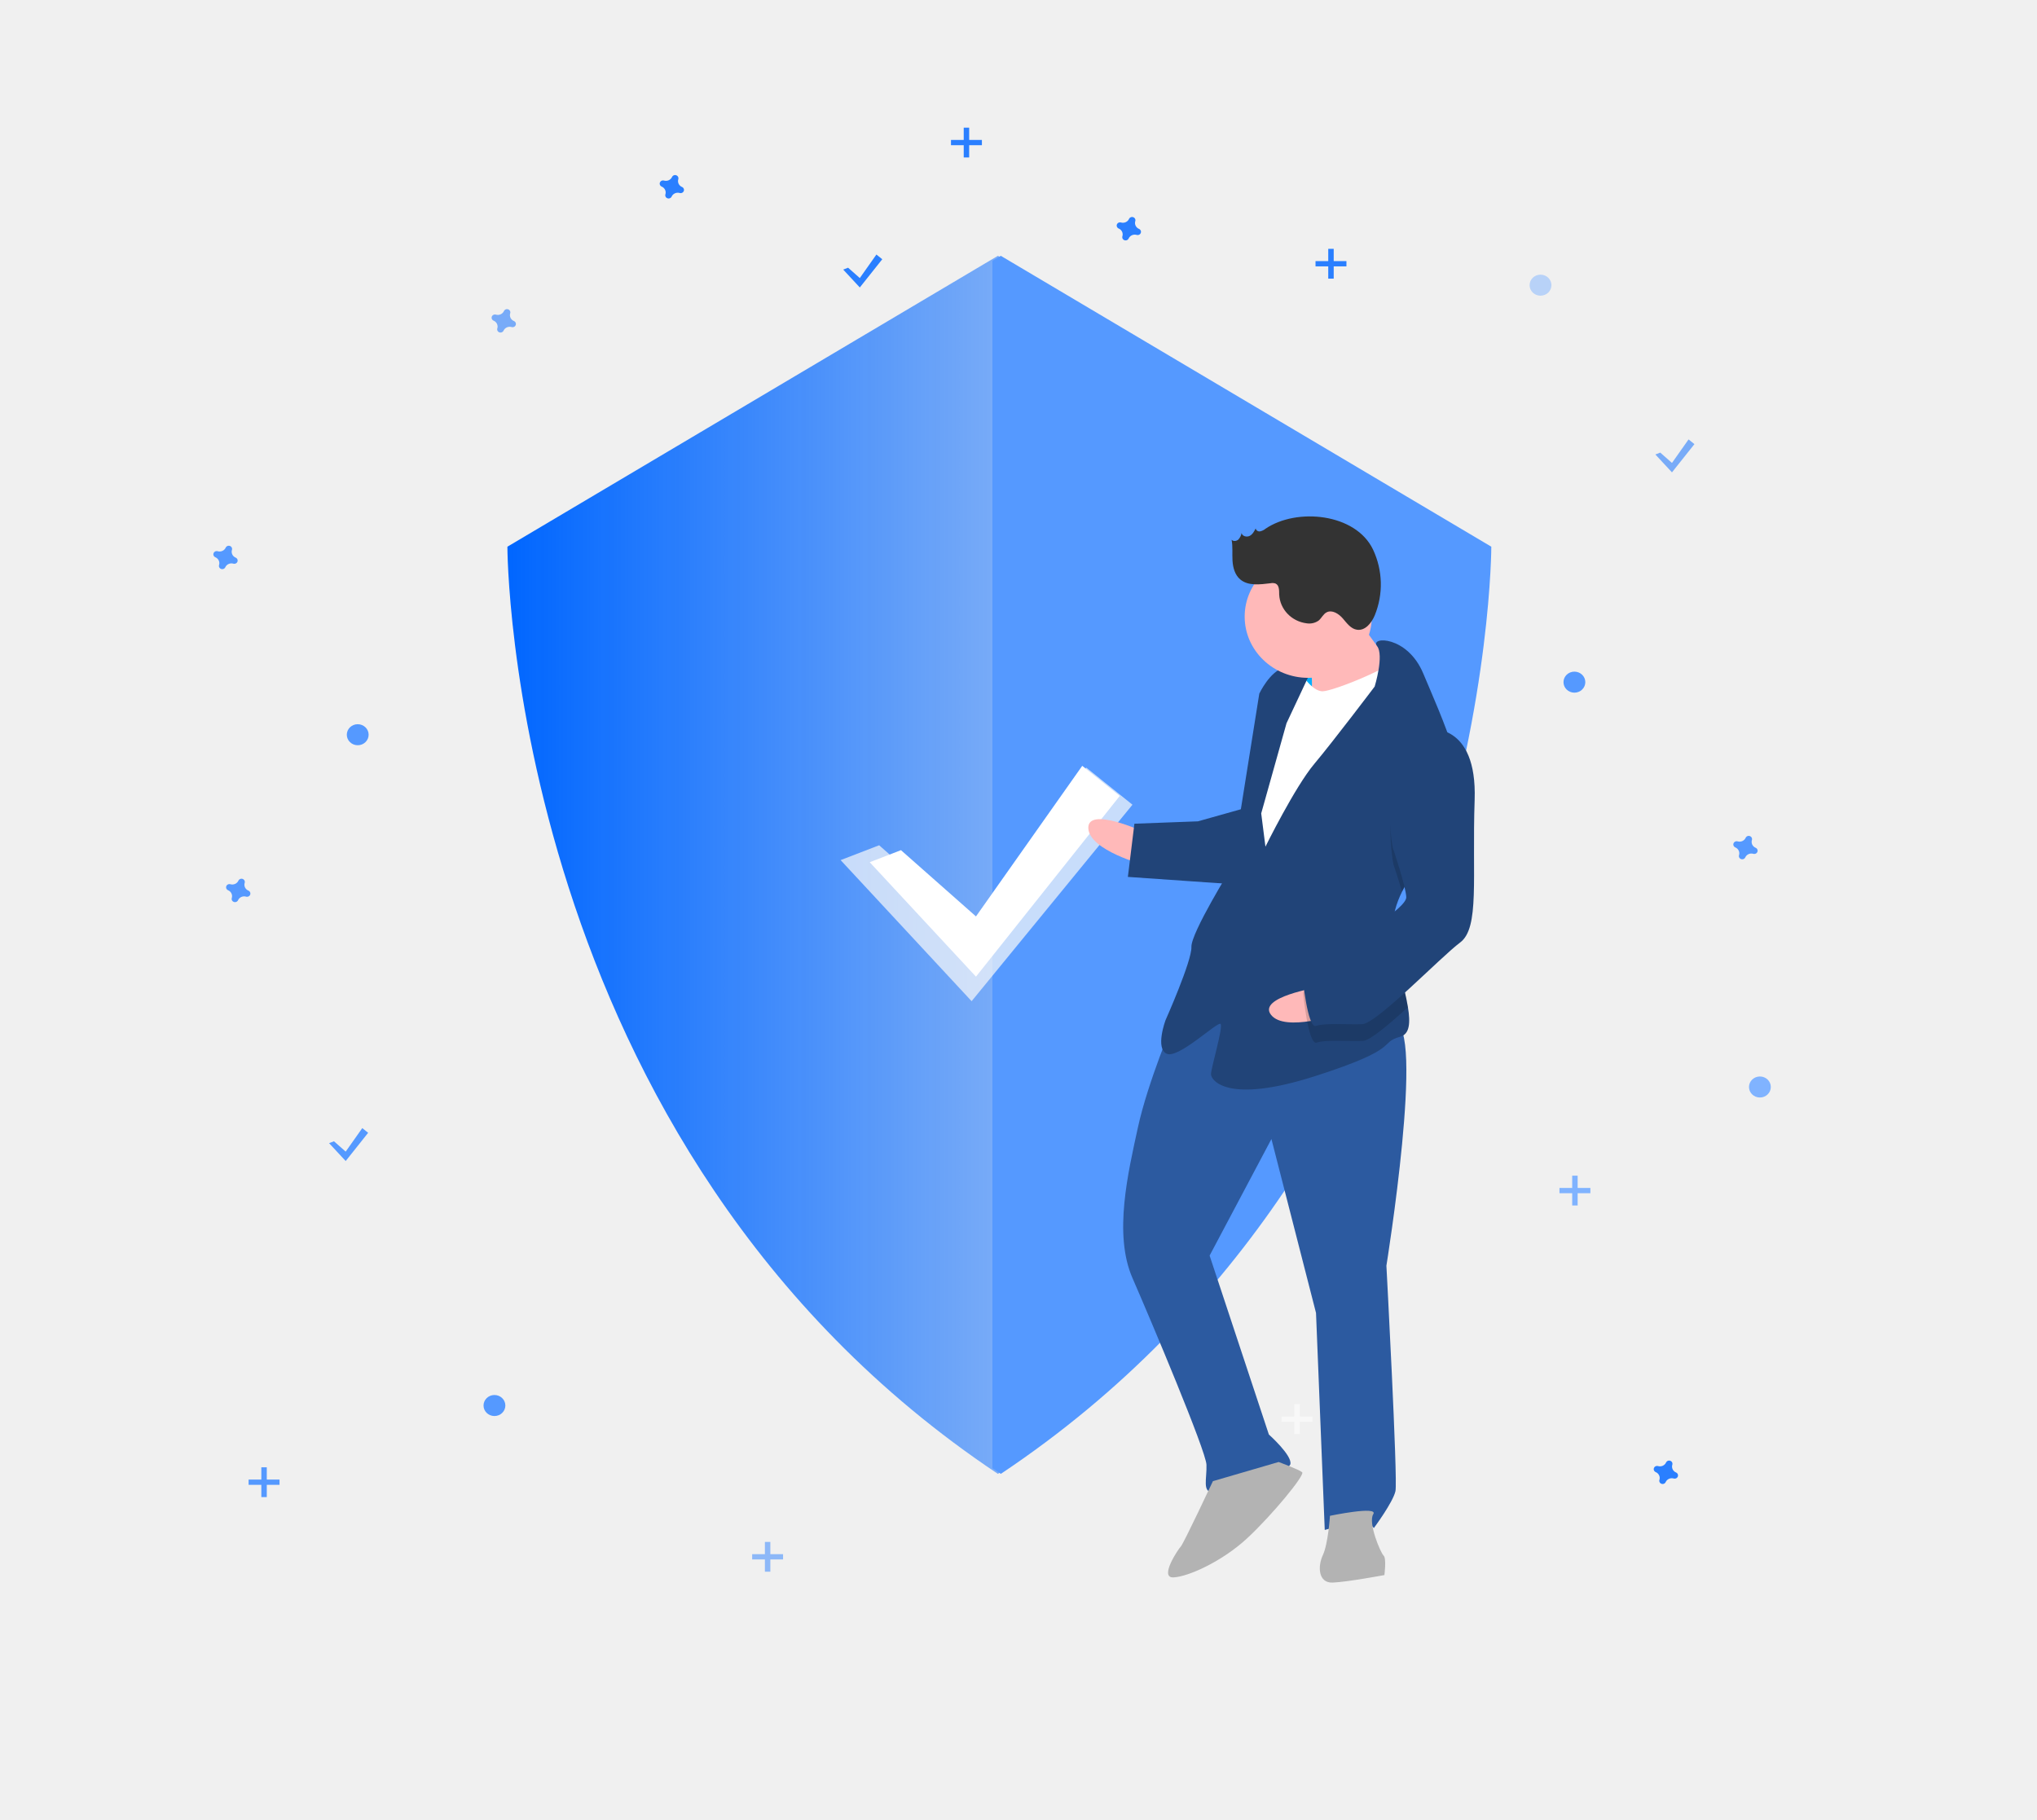
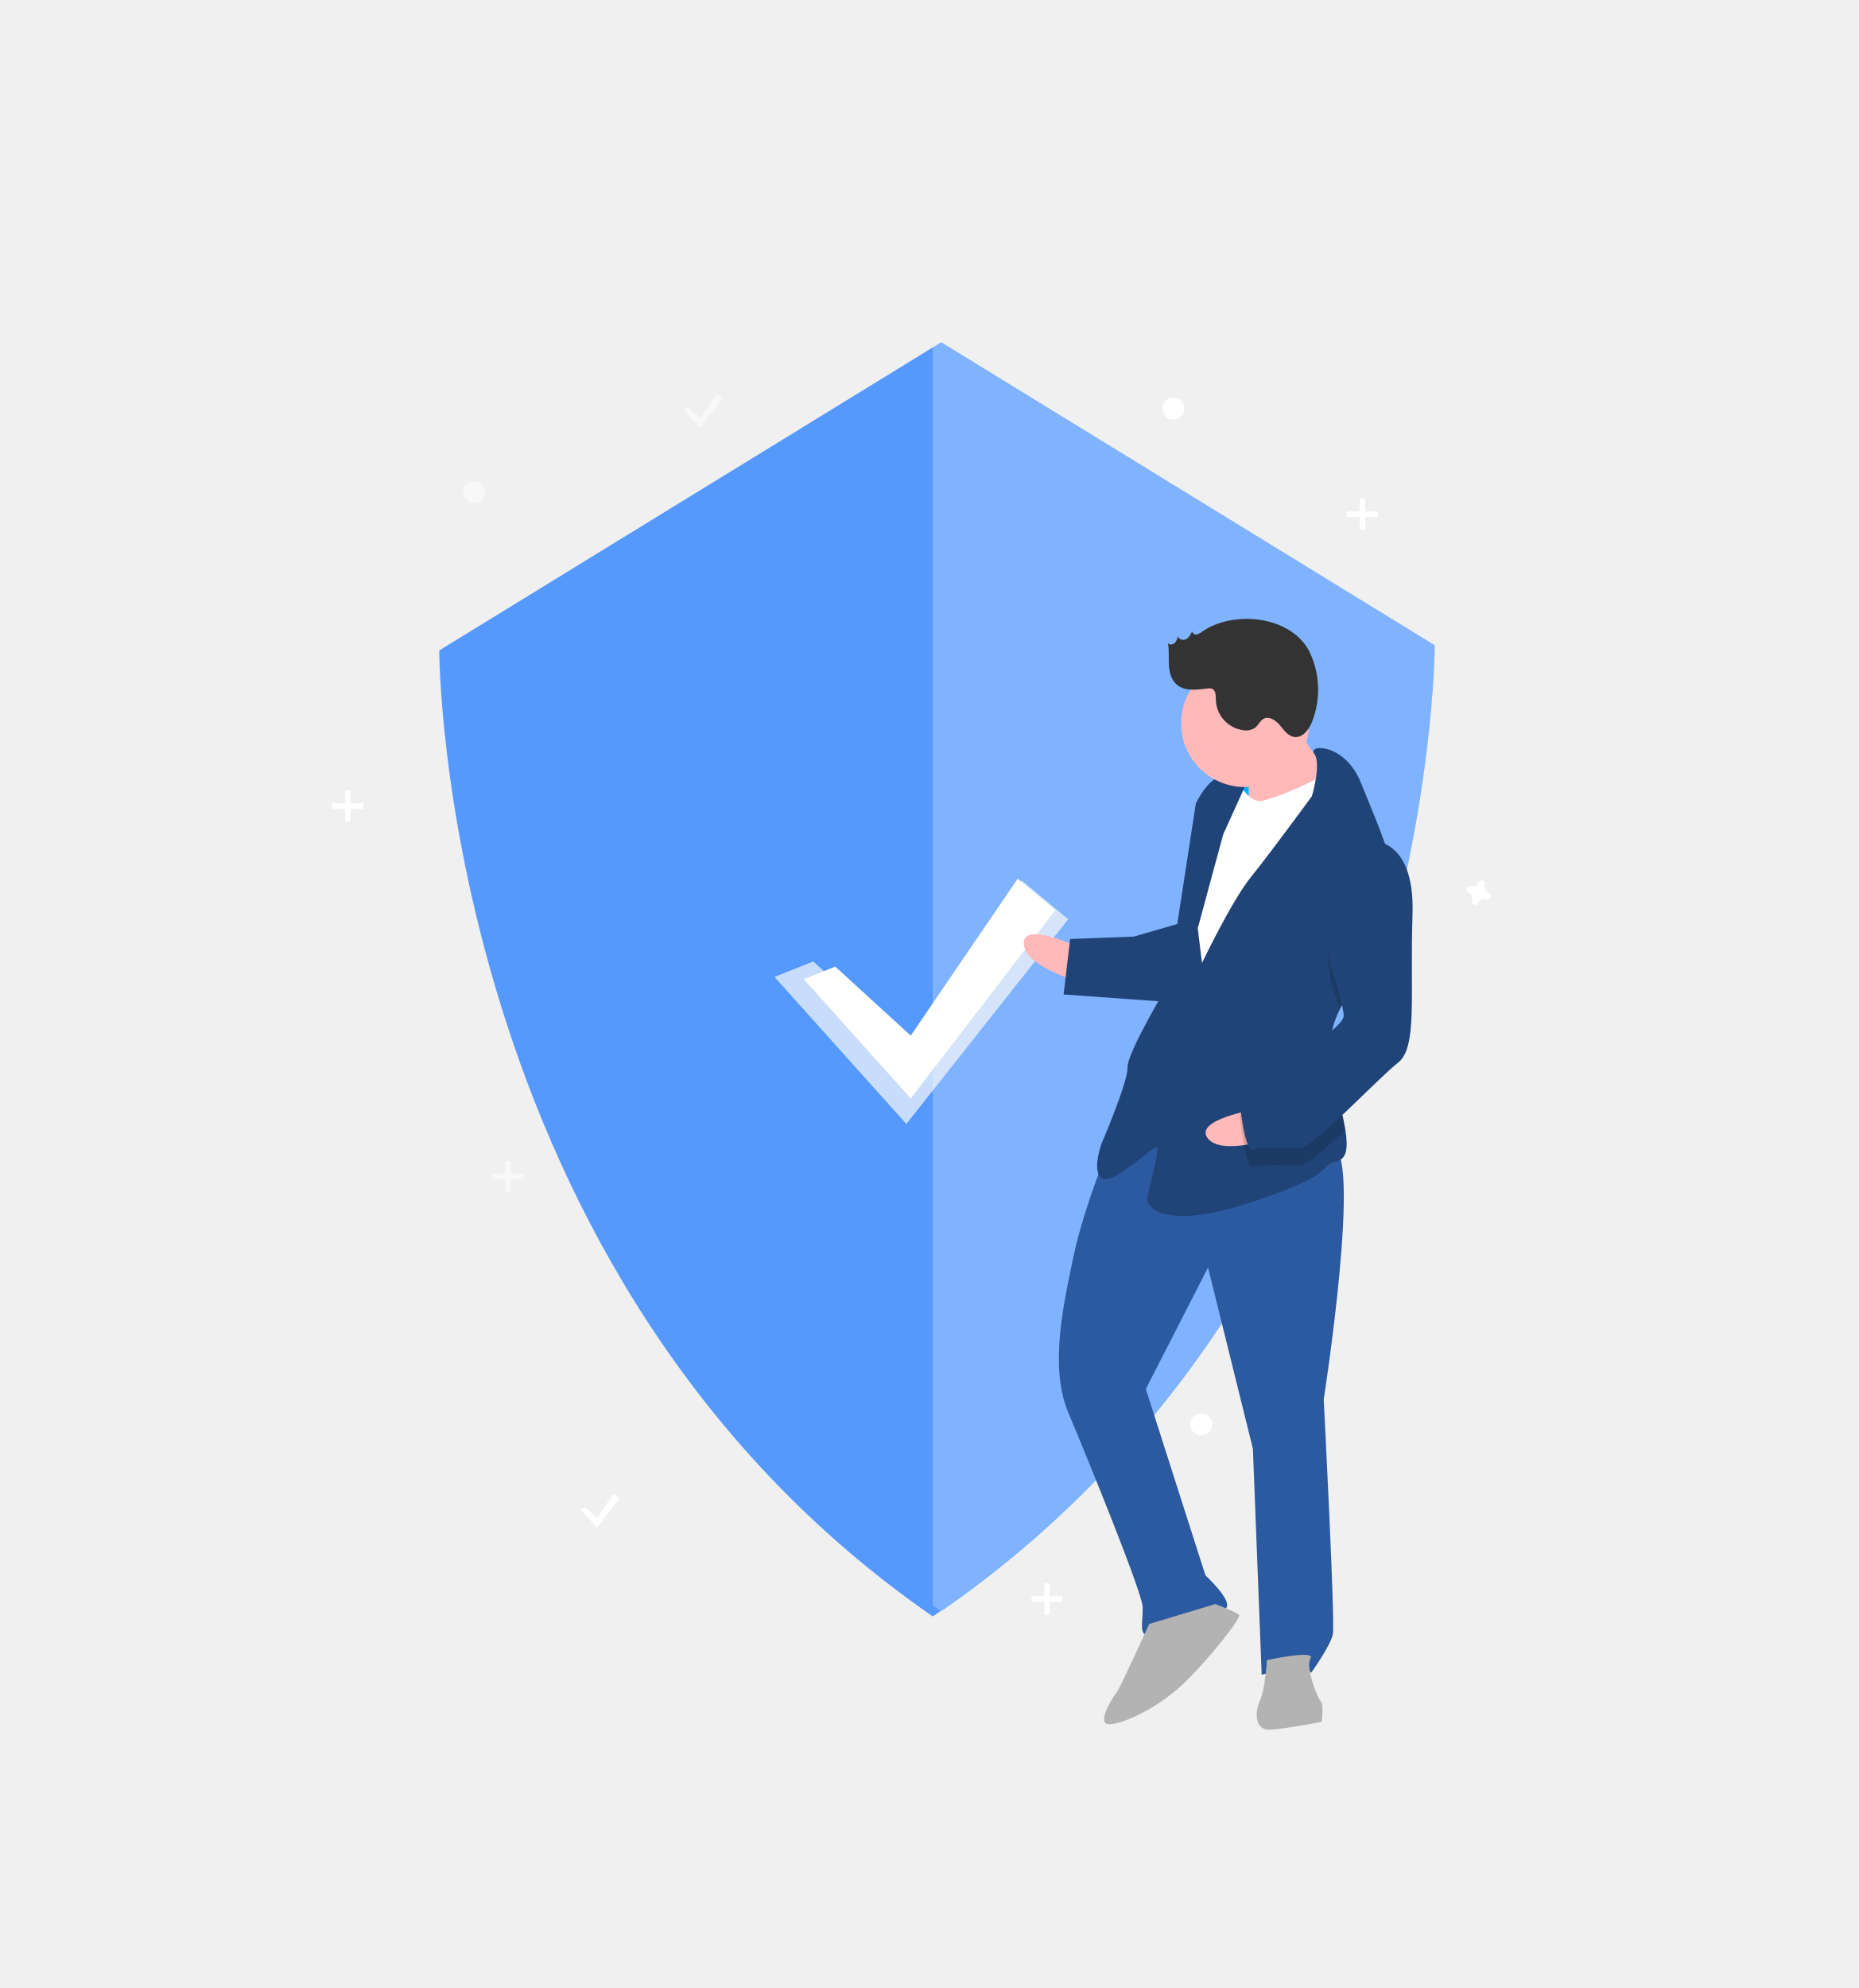
- <svg xmlns="http://www.w3.org/2000/svg" xmlns:xlink="http://www.w3.org/1999/xlink" width="859.399" height="767.784">
-   <defs>
+ <svg xmlns="http://www.w3.org/2000/svg" xmlns:xlink="http://www.w3.org/1999/xlink" width="618.898" height="661.865" version="1.1" id="svg6663">
+   <defs id="defs6555">
    <linearGradient id="A" x1="214.068" y1="364.927" x2="627.941" y2="364.927" gradientUnits="userSpaceOnUse">
-       <stop offset="0" stop-color="#06f" />
-       <stop offset="1" stop-color="#06f" stop-opacity="0" />
+       <stop offset="0" stop-color="#06f" id="stop6548" />
+       <stop offset="1" stop-color="#06f" stop-opacity="0" id="stop6550" />
    </linearGradient>
-     <path id="B" d="M216.824 135.464a2.819 2.717 0 0 1-1.571-3.284 1.355 1.306 0 0 0 .061-.301h0a1.414 1.363 0 0 0-2.54-.903h0a1.355 1.306 0 0 0-.156.268 2.819 2.717 0 0 1-3.407 1.514 1.355 1.306 0 0 0-.313-.059h0a1.414 1.363 0 0 0-.937 2.448h0a1.355 1.306 0 0 0 .278.151 2.819 2.717 0 0 1 1.571 3.284 1.355 1.306 0 0 0-.061.301h0a1.414 1.363 0 0 0 2.54.903h0a1.355 1.306 0 0 0 .156-.268 2.819 2.717 0 0 1 3.407-1.514 1.355 1.306 0 0 0 .313.059h0a1.414 1.363 0 0 0 .937-2.448h0a1.355 1.306 0 0 0-.278-.151z" />
-     <path id="C" d="M362.749 121.297l-7.004-7.544 2.06-.794 4.944 4.368 7.004-9.927 2.472 1.986z" />
+     <path id="B" d="m 216.824,135.464 a 2.819,2.717 0 0 1 -1.571,-3.284 1.355,1.306 0 0 0 0.061,-0.301 v 0 a 1.414,1.363 0 0 0 -2.54,-0.903 v 0 a 1.355,1.306 0 0 0 -0.156,0.268 2.819,2.717 0 0 1 -3.407,1.514 1.355,1.306 0 0 0 -0.313,-0.059 v 0 a 1.414,1.363 0 0 0 -0.937,2.448 v 0 a 1.355,1.306 0 0 0 0.278,0.151 2.819,2.717 0 0 1 1.571,3.284 1.355,1.306 0 0 0 -0.061,0.301 v 0 a 1.414,1.363 0 0 0 2.54,0.903 v 0 a 1.355,1.306 0 0 0 0.156,-0.268 2.819,2.717 0 0 1 3.407,-1.514 1.355,1.306 0 0 0 0.313,0.059 v 0 a 1.414,1.363 0 0 0 0.937,-2.448 v 0 a 1.355,1.306 0 0 0 -0.278,-0.151 z" />
+     <path id="C" d="m 362.749,121.297 -7.004,-7.544 2.06,-0.794 4.944,4.368 7.004,-9.927 2.472,1.986 z" />
  </defs>
-   <path d="M421.004 107.947L214.068 230.684s0 253.145 206.937 391.224c206.937-138.079 206.937-391.224 206.937-391.224z" fill="url(#A)" />
-   <path d="M422.24 107.947l-3.537 2.098v509.468l3.537 2.394c206.937-138.079 206.937-391.224 206.937-391.224z" fill="#59f" />
-   <path fill="#f9f9f9" d="M477.783 339.553l-67.866 82.906-55.266-59.532 16.255-6.267 39.011 34.466 48.36-67.239z" opacity=".7" />
-   <path fill="#fff" d="M472.412 335.856l-60.653 76.25-44.831-48.292 13.186-5.083 31.645 27.958 44.831-63.542z" />
-   <use xlink:href="#B" fill="#06f" opacity=".5" />
-   <g fill="#59f">
-     <use xlink:href="#B" x="-112.022" y="240.341" />
-     <ellipse cx="664.232" cy="287.836" rx="4.604" ry="4.437" />
-     <ellipse cx="208.604" cy="593.065" rx="4.604" ry="4.437" />
+   <path d="M 310.584,115.655 146.25,216.55 c 0,0 0,208.096 164.335,321.603 C 474.919,424.646 474.919,216.55 474.919,216.55 Z" fill="url(#A)" id="path6557" style="fill:#5599ff;stroke-width:0.808" />
+   <path d="m 313.392,113.93 -2.809,1.725 v 418.804 l 2.809,1.968 C 477.727,422.921 477.727,214.825 477.727,214.825 Z" fill="#59f" id="path6559" style="fill:#80b3ff;stroke-width:0.808" />
+   <path fill="#f9f9f9" d="m 355.673,306.045 -53.894,68.152 -43.888,-48.938 12.909,-5.152 30.98,28.333 38.404,-55.273 z" opacity="0.7" id="path6561" style="stroke-width:0.808" />
+   <path fill="#ffffff" d="m 351.408,303.006 -48.166,62.681 -35.602,-39.698 10.471,-4.178 25.13,22.983 35.602,-52.234 z" id="path6563" style="stroke-width:0.808" />
+   <ellipse cx="400.019" cy="474.217" fill="#80b3ff" rx="3.656" ry="3.647" id="ellipse6575" style="fill:#ffffff;stroke-width:0.808" />
+   <g fill="#5599ff" id="g6585" transform="matrix(0.7941283,0,0,0.8220426,416.7279,103.8477)" style="fill:#ffffff">
+     <use xlink:href="#B" x="-117.393" y="99.834" id="use6581" width="100%" height="100%" style="fill:#ffffff" />
+     <ellipse cx="-32.776" cy="39.154" rx="4.604" ry="4.437" id="ellipse6583" style="fill:#ffffff" />
  </g>
-   <ellipse cx="742.494" cy="458.662" fill="#80b3ff" rx="4.604" ry="4.437" />
-   <use xlink:href="#B" x="523.872" y="222.264" fill="#59f" />
-   <use xlink:href="#B" x="490.291" y="485.858" fill="#2a7fff" />
-   <g fill="#59f">
-     <use xlink:href="#B" x="-117.393" y="99.834" />
-     <ellipse cx="150.922" cy="310.021" rx="4.604" ry="4.437" />
+   <g fill="#5599ff" id="g6603" transform="matrix(0.7941283,0,0,0.8220426,260.1461,18.20525)" style="fill:#ffffff">
+     <path d="m 110.257,619.136 h 2.302 v 12.572 h -2.302 z" id="path6599" style="fill:#ffffff" />
+     <path d="m 117.929,624.313 v 2.219 h -13.044 v -2.219 z" id="path6601" style="fill:#ffffff" />
  </g>
-   <g fill="#2a7fff">
-     <path d="M560.381 105h2.302v12.572h-2.302z" />
-     <path d="M568.054 110.177v2.219H555.01v-2.219z" />
+   <g fill="#80b3ff" id="g6609" transform="matrix(0.7941283,0,0,0.8220426,-73.99083,-241.7975)" style="fill:#ffffff">
+     <path d="m 663.3,496.084 h 2.302 v 12.572 H 663.3 Z" id="path6605" style="fill:#ffffff" />
+     <path d="m 670.972,501.261 v 2.219 h -13.044 v -2.219 z" id="path6607" style="fill:#ffffff" />
  </g>
-   <g opacity=".5" fill="#fff">
-     <path d="M546.071 592.514h2.302v12.572h-2.302z" />
-     <path d="M553.744 597.691v2.219H540.7v-2.219z" />
+   <path fill="#0066ff" opacity="0.5" d="m 240.615,132.72 -7.525,9.793 -5.562,-6.201 1.636,-0.653 3.926,3.591 5.562,-8.16 z" id="path6611" style="fill:#ffffff;stroke-width:0.808" />
+   <path fill="#00b0ff" d="m 406.884,255.101 13.542,-0.524 0.675,17.371 -13.542,0.524 z" id="path6613" style="stroke-width:0.808" />
+   <path d="m 359.336,315.416 c 0,0 -18.754,-8.94 -18.454,-1.219 0.3,7.721 18.904,12.8 18.904,12.8 z" fill="#ffb9b9" id="path6615" style="stroke-width:0.808" />
+   <path d="m 369.625,380.742 c 0,0 -8.848,21.606 -12.117,37.197 -3.269,15.592 -8.248,37.047 -1.844,52.264 6.404,15.217 24.612,59.939 24.799,64.765 0.187,4.825 -1.56,9.726 2.31,9.576 3.87,-0.15 24.925,-6.764 25.78,-9.696 0.854,-2.932 -7.184,-10.354 -7.184,-10.354 l -19.85,-62.057 20.71,-40.429 14.938,60.314 2.926,75.276 c 0,0 14.359,-4.422 16.444,-0.636 0,0 6.433,-8.948 7.251,-12.845 0.818,-3.897 -3.038,-78.171 -3.038,-78.171 0,0 13.181,-84.598 2.54,-84.187 -10.641,0.411 -52.318,-25.039 -73.667,-1.016 z" fill="#2c5aa0" id="path6617" style="stroke-width:0.808" />
+   <path d="m 382.623,540.684 c 0,0 -9.815,21.644 -10.745,22.646 -0.93,1.002 -7.326,10.915 -2.49,10.728 4.836,-0.187 16.257,-5.462 24.662,-13.519 8.406,-8.058 19.489,-22.018 18.483,-22.946 -1.005,-0.928 -7.889,-3.561 -7.889,-3.561 z m 39.218,12.014 c 0,0 -0.592,9.689 -2.377,13.624 -1.784,3.935 -1.56,9.726 3.277,9.538 4.837,-0.187 17.337,-2.603 17.337,-2.603 0,0 0.743,-5.828 -0.263,-6.756 -1.005,-0.927 -5.287,-11.394 -3.465,-14.364 1.822,-2.97 -14.51,0.561 -14.51,0.561 z" fill="#b3b3b3" id="path6619" style="stroke-width:0.808" />
+   <path d="m 428.996,238.298 c 0,0 10.311,16.032 14.33,19.743 4.019,3.711 -7.289,11.88 -7.289,11.88 l -20.238,2.716 c 0,0 0.255,-18.374 -0.788,-20.267 -1.043,-1.892 13.985,-14.073 13.985,-14.073 z" fill="#ffb9b9" id="path6621" style="stroke-width:0.808" />
+   <path d="m 411.405,259.276 c 0,0 4.169,7.571 8.039,7.421 3.87,-0.15 23.883,-8.656 24.738,-11.589 0.855,-2.933 6.629,21.007 6.629,21.007 l -48.972,85.983 -11.945,-8.237 5.788,-50.483 4.754,-27.247 z" fill="#ffffff" id="path6623" style="stroke-width:0.808" />
+   <path d="m 445.987,336.227 c -1.954,4.077 -3.173,8.329 -3.004,12.681 0.007,0.193 0.015,0.386 0.032,0.579 0.464,8.932 3.762,19.262 4.945,26.775 0.858,5.389 0.614,9.323 -2.547,10.247 -7.663,2.229 1.117,3.822 -28.532,13.669 -29.65,9.846 -34.823,1.347 -34.899,-0.583 -0.075,-1.93 4.199,-16.594 3.194,-17.521 -1.005,-0.927 -14.06,12.142 -18.004,10.362 -3.944,-1.781 -0.45,-11.581 -0.45,-11.581 0,0 8.886,-20.641 8.698,-25.466 -0.187,-4.825 13.46,-27.584 13.46,-27.584 l 9.282,-60.284 c 0,0 3.569,-7.87 8.369,-9.023 4.8,-1.153 8.781,1.593 8.781,1.593 l -8.031,17.708 -8.473,31.257 1.418,11.544 c 0,0 9.853,-20.678 16.324,-28.661 6.471,-7.983 20.269,-26.881 20.269,-26.881 0,0 3.221,-10.844 0.789,-14.084 -2.432,-3.25 10.143,-3.736 15.505,9.587 2.841,7.061 7.455,17.593 10.346,27.397 2.575,8.687 3.792,16.807 1.24,21.448 -3.9,7.091 -13.71,16.41 -18.71,26.82 z" fill="#214478" id="path6625" style="stroke-width:0.808" />
+   <path d="m 464.699,309.407 c -3.9,7.091 -13.71,16.41 -18.71,26.82 -1.306,-4.696 -2.9,-9.553 -2.9,-9.553 0,0 -6.112,-32.626 11.967,-41.058 a 12.099,12.072 0 0 1 8.403,2.343 c 2.575,8.687 3.792,16.807 1.24,21.448 z" opacity="0.15" id="path6627" style="stroke-width:0.808" />
+   <path d="m 392.929,307.351 -15.327,4.459 -21.281,0.824 -2.189,18.449 34.973,2.513 c 0,0 8.735,-24.501 3.824,-26.245 z" fill="#214478" id="path6629" style="stroke-width:0.808" />
+   <path d="m 417.922,369.382 c 0,0 -20.504,3.394 -15.825,9.55 4.68,6.156 22.845,-0.316 22.845,-0.316 z" fill="#ffb9b9" id="path6631" style="stroke-width:0.808" />
+   <path d="m 443.016,349.487 c 0.464,8.932 3.762,19.262 4.945,26.775 -6.532,6.168 -12.743,11.608 -15.084,11.698 -4.836,0.187 -12.612,-0.478 -15.477,0.598 -2.864,1.077 -4.545,-17.222 -4.545,-17.222 0,0 1.71,-5.865 9.336,-9.06 5.148,-2.161 15.015,-8.023 20.825,-12.791 z" opacity="0.154" id="path6633" style="stroke-width:0.808" />
+   <path d="m 454.83,279.826 c 0,0 16.369,-2.566 15.485,24.531 -0.885,27.097 1.726,44.394 -4.858,49.481 -6.584,5.088 -27.969,28.145 -32.806,28.333 -4.837,0.187 -12.612,-0.478 -15.477,0.598 -2.864,1.077 -4.545,-17.222 -4.545,-17.222 0,0 1.71,-5.865 9.336,-9.06 7.626,-3.194 25.592,-14.521 25.442,-18.382 -0.15,-3.86 -4.545,-17.222 -4.545,-17.222 0,0 -6.112,-32.626 11.967,-41.058 z" fill="#214478" id="path6635" style="stroke-width:0.808" />
+   <ellipse cx="414.561" cy="240.79" fill="#ffb9b9" rx="21.297" ry="21.248" id="ellipse6637" style="stroke-width:0.808" />
+   <path d="m 400.222,210.335 a 4.112,4.103 0 0 1 -1.791,0.897 1.278,1.275 0 0 1 -1.481,-1.023 c -0.488,1.008 -1.037,2.083 -2.032,2.6 -0.995,0.517 -2.533,0.084 -2.676,-1.027 a 4.696,4.685 0 0 1 -1.081,2.276 c -0.617,0.587 -1.737,0.736 -2.275,0.076 0.436,2.376 0.167,4.818 0.303,7.229 0.137,2.411 0.781,4.967 2.607,6.553 2.663,2.312 6.667,1.741 10.169,1.304 a 3.087,3.079 0 0 1 1.594,0.087 c 1.311,0.557 1.252,2.379 1.27,3.801 a 10.586,10.561 0 0 0 9.269,10.029 5.306,5.294 0 0 0 3.944,-0.96 c 0.994,-0.841 1.502,-2.211 2.642,-2.843 1.853,-1.028 4.102,0.471 5.456,2.098 1.355,1.627 2.691,3.628 4.79,3.927 2.776,0.394 4.891,-2.429 5.929,-5.028 a 29.383,29.315 0 0 0 -0.584,-22.778 c -5.798,-12.608 -25.603,-14.603 -36.053,-7.214 z" fill="#333333" id="path6639" style="stroke-width:0.808" />
+   <use xlink:href="#C" x="-216.907" y="368.606" fill="#5599ff" id="use6653" width="100%" height="100%" transform="matrix(0.7941283,0,0,0.8220426,82.95731,105.8983)" style="fill:#ffffff" />
+   <g opacity="0.5" fill="#2a7fff" id="g6659" transform="matrix(0.7941283,0,0,0.8220426,-87.99043,-148.3439)" style="fill:#ffffff">
+     <path d="m 322.704,650.616 h 2.302 v 12.572 h -2.302 z" id="path6655" style="fill:#ffffff" />
+     <path d="m 330.377,655.793 v 2.219 h -13.044 v -2.219 z" id="path6657" style="fill:#ffffff" />
  </g>
-   <g fill="#59f">
-     <path d="M110.257 619.136h2.302v12.572h-2.302z" />
-     <path d="M117.929 624.313v2.219h-13.044v-2.219z" />
+   <ellipse cx="157.845" cy="163.91" fill="#80b3ff" opacity="0.5" rx="3.656" ry="3.647" id="ellipse6661" style="fill:#ffffff;stroke-width:0.808" />
+   <g fill="#5599ff" id="g6603-2" transform="matrix(0.7941283,0,0,0.8220426,27.32245,-245.7697)" style="fill:#ffffff">
+     <path d="m 110.257,619.136 h 2.302 v 12.572 h -2.302 z" id="path6599-1" style="fill:#ffffff" />
+     <path d="m 117.929,624.313 v 2.219 h -13.044 v -2.219 z" id="path6601-2" style="fill:#ffffff" />
  </g>
-   <g fill="#80b3ff">
-     <path d="M663.3 496.084h2.302v12.572H663.3z" />
-     <path d="M670.972 501.261v2.219h-13.044v-2.219z" />
-   </g>
-   <path fill="#06f" opacity=".5" d="M714.872 187.399l-9.476 11.913-7.004-7.544 2.06-.794 4.944 4.368 7.004-9.927z" />
-   <path fill="#00b0ff" d="M542.269 277.581l17.053-.637.85 21.132-17.053.637z" />
-   <path d="M482.395 350.953s-23.616-10.875-23.238-1.483 23.805 15.571 23.805 15.571z" fill="#ffb9b9" />
-   <path d="M495.351 430.421s-11.142 26.283-15.258 45.25-10.386 45.067-2.322 63.578 30.992 72.915 31.228 78.785-1.964 11.831 2.909 11.649 31.387-8.228 32.463-11.795-9.046-12.595-9.046-12.595l-24.996-75.491 26.079-49.181 18.811 73.371 3.684 91.572s18.082-5.379 20.707-.774c0 0 8.101-10.885 9.131-15.626s-3.826-95.094-3.826-95.094 16.598-102.912 3.199-102.412-65.881-30.459-92.764-1.236z" fill="#2c5aa0" />
-   <path d="M511.719 624.987s-12.36 26.329-13.531 27.548-9.225 13.278-3.135 13.051 20.471-6.644 31.056-16.446 24.541-26.784 23.275-27.913-9.934-4.332-9.934-4.332zm49.385 14.615s-.746 11.786-2.993 16.573-1.964 11.831 4.127 11.603 21.831-3.167 21.831-3.167.935-7.09-.331-8.218-6.657-13.86-4.363-17.473-18.271.683-18.271.683z" fill="#b3b3b3" />
-   <path d="M570.114 257.14s12.984 19.503 18.045 24.017-9.178 14.452-9.178 14.452l-25.485 3.304s.321-22.352-.992-24.654 17.61-17.119 17.61-17.119z" fill="#ffb9b9" />
-   <path d="M547.963 282.659s5.25 9.21 10.123 9.028 30.074-10.53 31.151-14.098 8.348 25.555 8.348 25.555l-61.667 104.597-15.042-10.02 7.288-61.412 5.986-33.145z" fill="#fff" />
-   <path d="M591.51 376.269c-2.46 4.96-3.996 10.132-3.783 15.426.009.235.019.47.04.704.584 10.866 4.737 23.432 6.227 32.571 1.081 6.556.773 11.341-3.207 12.465-9.65 2.712 1.407 4.65-35.929 16.628s-43.851 1.639-43.946-.709 5.287-20.186 4.022-21.314-17.705 14.771-22.671 12.605-.567-14.088-.567-14.088 11.189-25.109 10.953-30.979 16.949-33.555 16.949-33.555l11.688-73.335s4.494-9.574 10.538-10.976 11.057 1.938 11.057 1.938l-10.113 21.542-10.669 38.023 1.785 14.043s12.407-25.155 20.556-34.866 25.523-32.7 25.523-32.7 4.056-13.191.994-17.133c-3.062-3.954 12.773-4.545 19.524 11.663 3.578 8.59 9.388 21.401 13.028 33.328 3.243 10.567 4.775 20.445 1.562 26.091-4.911 8.626-17.264 19.963-23.561 32.626z" fill="#214478" />
-   <path d="M615.072 343.643c-4.911 8.626-17.264 19.963-23.561 32.626-1.645-5.712-3.652-11.621-3.652-11.621s-7.696-39.689 15.069-49.946a15.236 14.685 0 0 1 10.582 2.85c3.243 10.567 4.775 20.445 1.562 26.091z" opacity=".15" />
-   <path d="M524.697 341.142l-19.3 5.424-26.798 1.002-2.757 22.443 44.04 3.057s11-29.805 4.815-31.926z" fill="#214478" />
-   <path d="M556.169 416.601s-25.82 4.129-19.927 11.618 28.767-.384 28.767-.384z" fill="#ffb9b9" />
-   <path d="M587.768 392.4c.584 10.866 4.737 23.432 6.227 32.571-8.225 7.503-16.047 14.121-18.995 14.231-6.09.228-15.882-.582-19.489.728s-5.723-20.95-5.723-20.95 2.153-7.135 11.756-11.021c6.482-2.629 18.907-9.76 26.224-15.56z" opacity=".154" />
-   <path d="M602.645 307.658s20.613-3.122 19.499 29.841 2.173 54.004-6.118 60.193-35.22 34.238-41.311 34.466-15.882-.582-19.489.728-5.723-20.95-5.723-20.95 2.153-7.135 11.756-11.021 32.227-17.665 32.038-22.361-5.723-20.95-5.723-20.95-7.696-39.689 15.069-49.946z" fill="#214478" />
-   <ellipse cx="551.937" cy="260.171" fill="#ffb9b9" rx="26.818" ry="25.848" />
-   <path d="M533.88 223.124a5.178 4.991 0 0 1-2.255 1.091 1.609 1.551 0 0 1-1.865-1.245c-.614 1.226-1.306 2.534-2.559 3.163s-3.19.102-3.37-1.249a5.913 5.699 0 0 1-1.361 2.769c-.777.714-2.187.895-2.865.092.549 2.89.21 5.861.382 8.794s.984 6.042 3.283 7.971c3.353 2.813 8.395 2.118 12.805 1.586a3.887 3.746 0 0 1 2.007.106c1.651.678 1.577 2.894 1.599 4.624a13.33 12.847 0 0 0 11.672 12.2 6.682 6.44 0 0 0 4.966-1.168c1.252-1.023 1.892-2.69 3.327-3.459 2.334-1.25 5.165.573 6.871 2.552s3.388 4.414 6.032 4.777c3.496.479 6.159-2.955 7.466-6.117a37 35.661 0 0 0-.735-27.709c-7.301-15.338-32.24-17.764-45.4-8.776z" fill="#333" />
-   <g fill="#2a7fff">
-     <use xlink:href="#B" x="70.916" y="-56.569" />
-     <use xlink:href="#C" />
-     <path d="M406.587 53.87h2.302v12.572h-2.302z" />
-     <path d="M414.259 59.047v2.219h-13.044v-2.219z" />
-     <use xlink:href="#B" x="263.719" y="-38.88" />
-   </g>
-   <use xlink:href="#C" x="-216.907" y="368.606" fill="#59f" />
-   <g opacity=".5" fill="#2a7fff">
-     <path d="M322.704 650.616h2.302v12.572h-2.302z" />
-     <path d="M330.377 655.793v2.219h-13.044v-2.219z" />
-   </g>
-   <ellipse cx="649.937" cy="120.33" fill="#80b3ff" opacity=".5" rx="4.604" ry="4.437" />
</svg>
